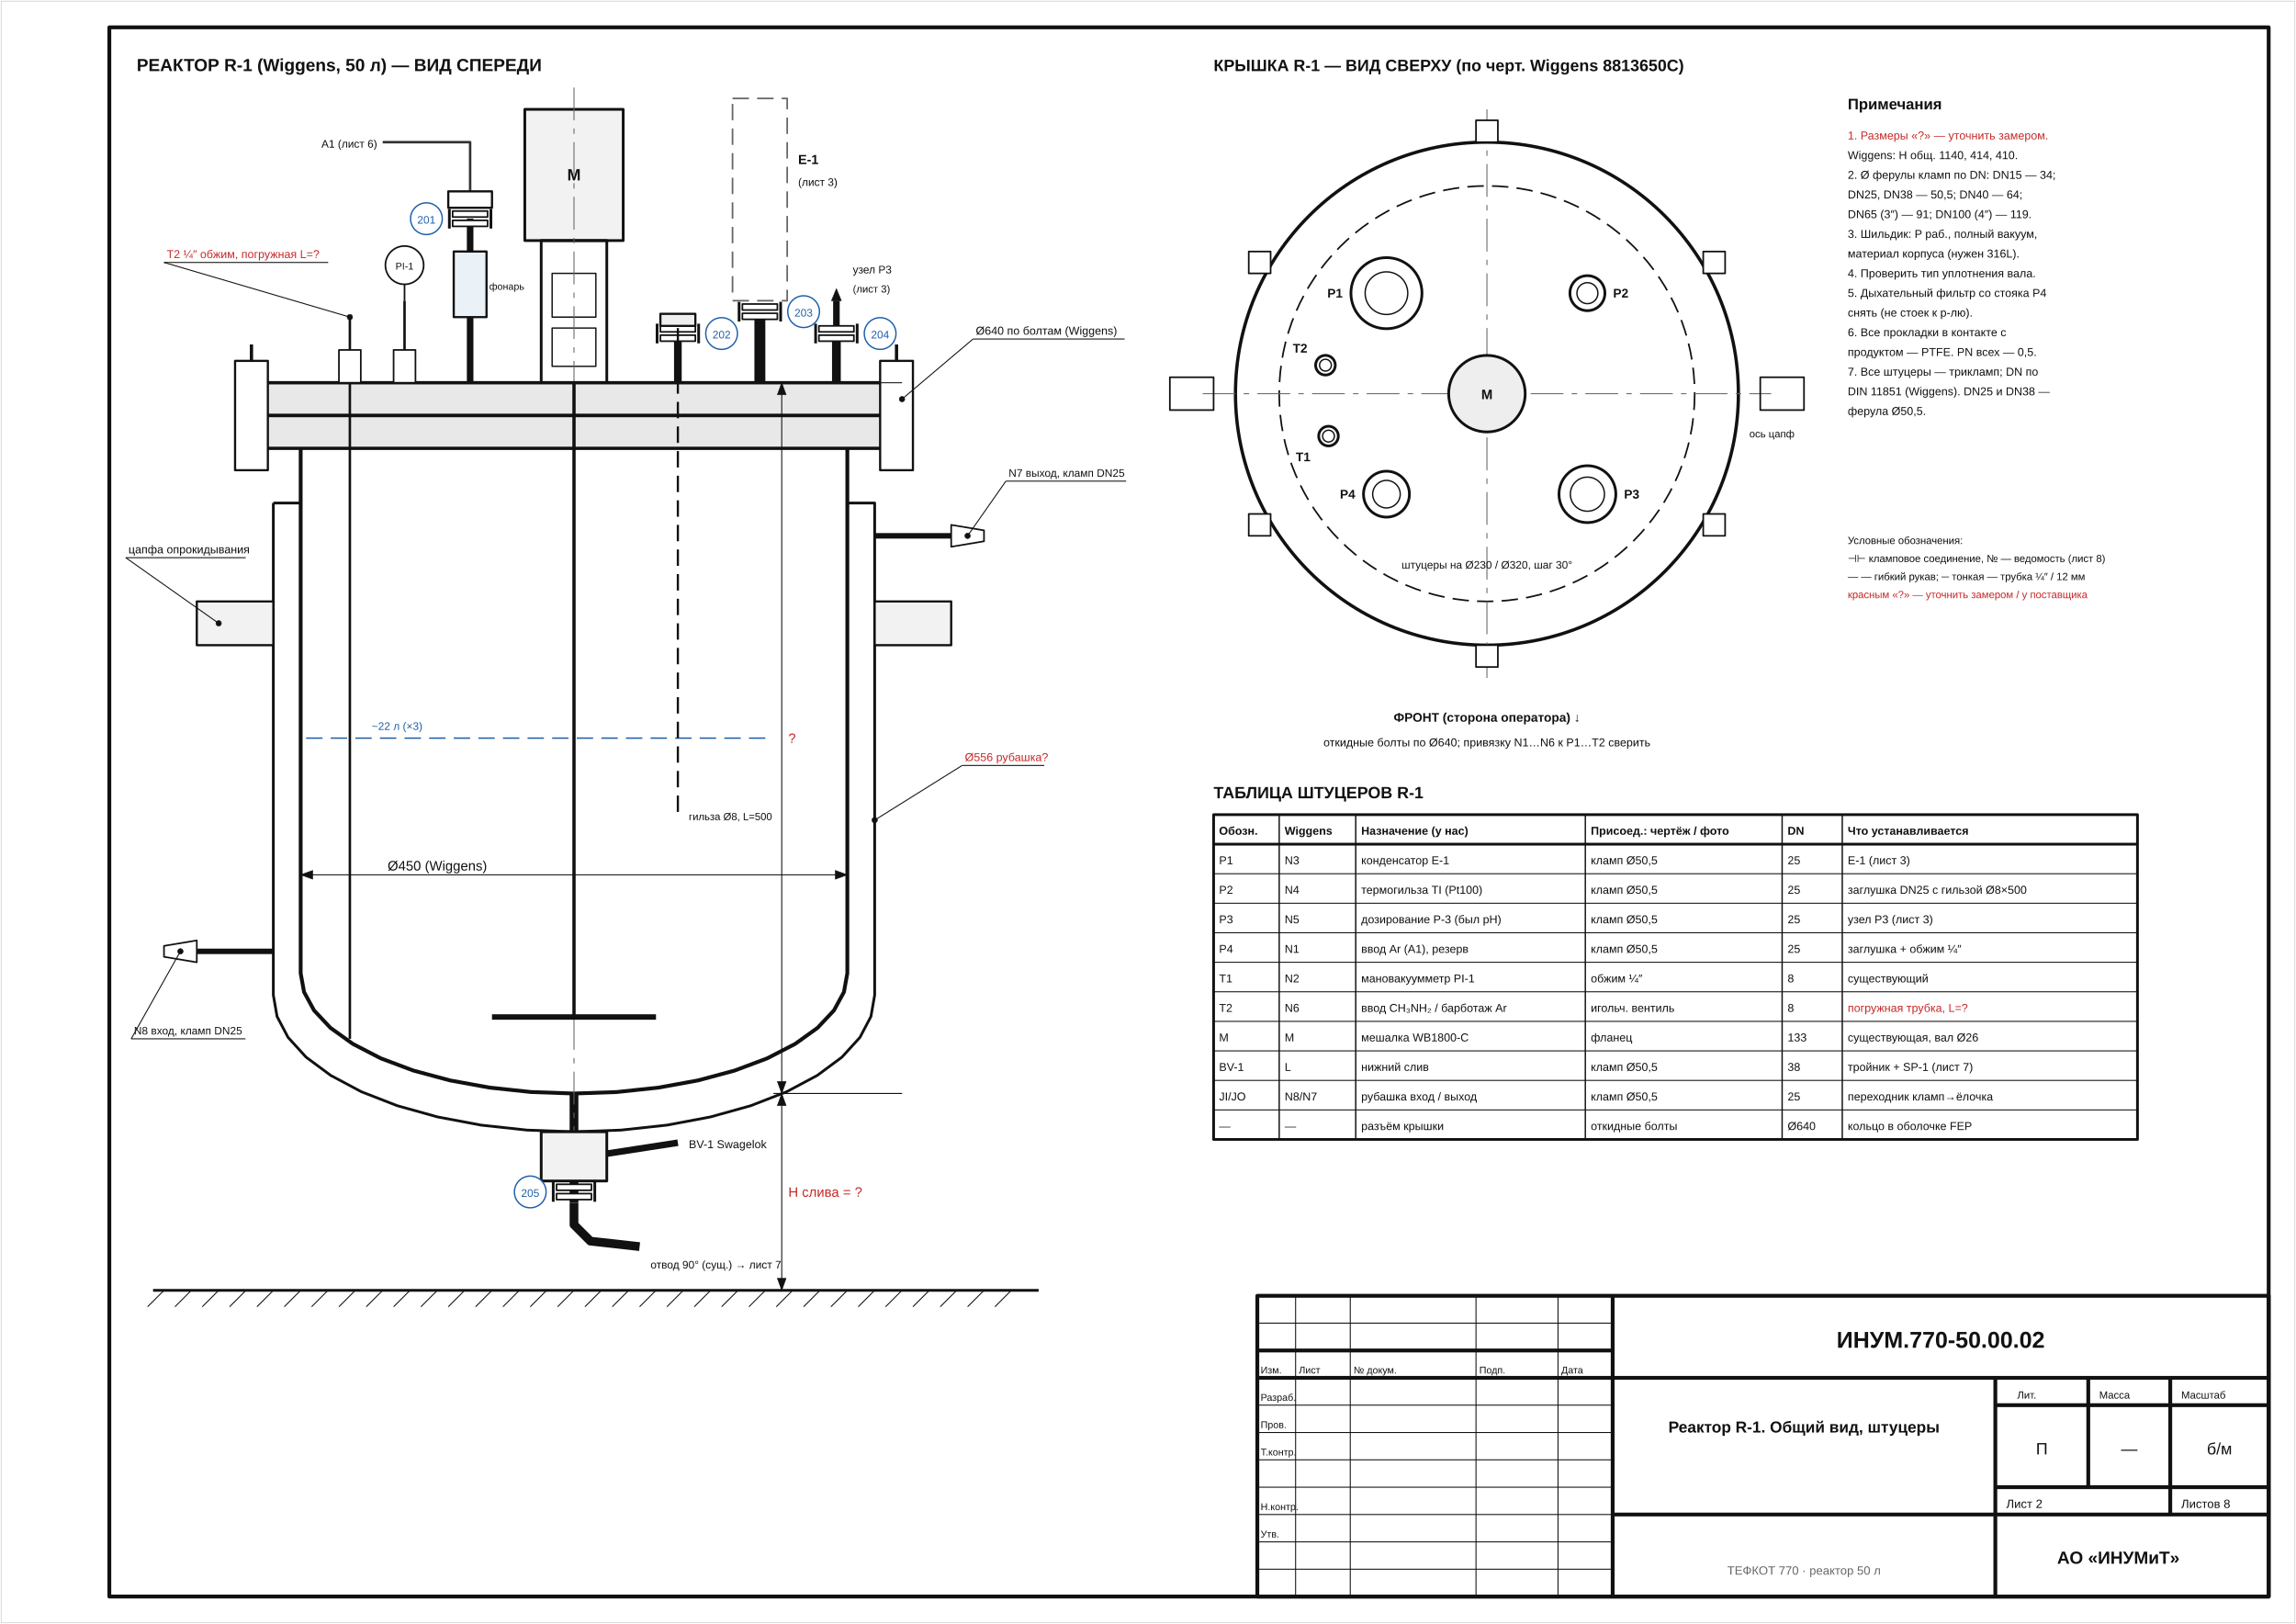
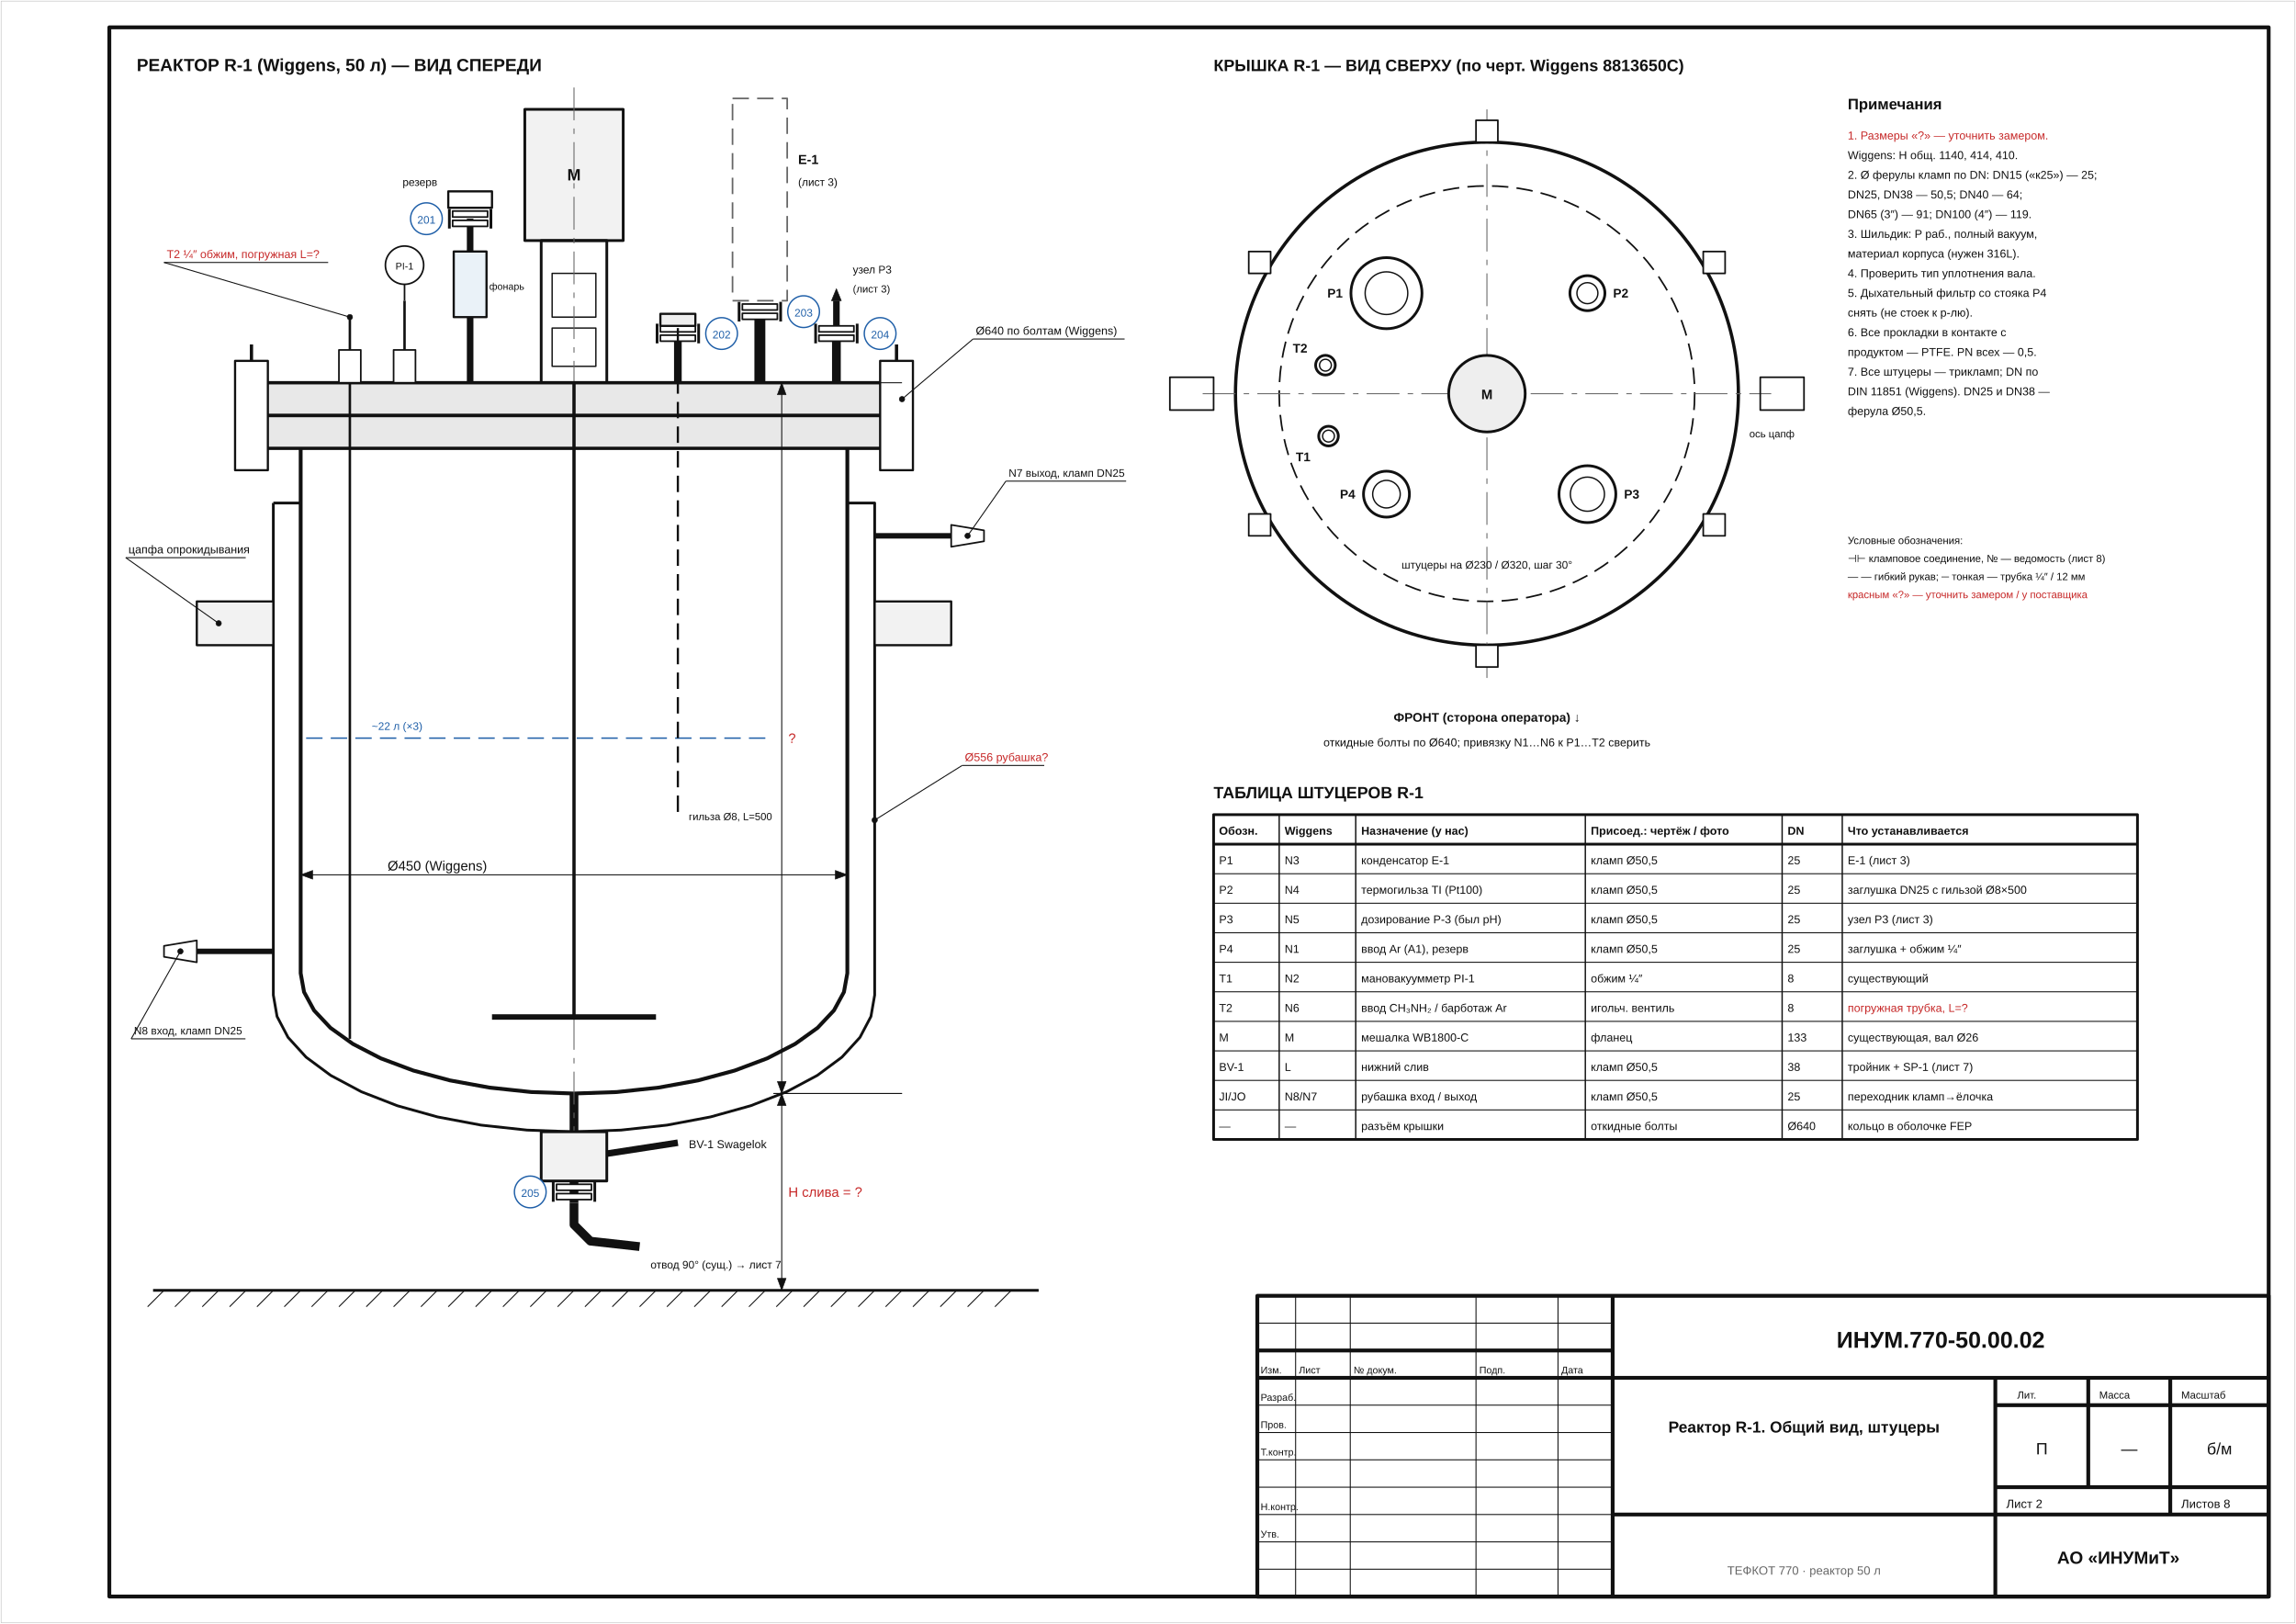
<svg xmlns="http://www.w3.org/2000/svg" viewBox="0 0 420.0 297.0" width="420.0mm" height="297.0mm" font-family="Arial, 'Liberation Sans', sans-serif">
  <rect width="100%" height="100%" fill="#fff" />
  <path d="M230.00,247.00 L295.00,247.00" fill="none" stroke="#111111" stroke-width="0.7" stroke-linejoin="round" />
  <path d="M230.00,252.00 L295.00,252.00" fill="none" stroke="#111111" stroke-width="0.7" stroke-linejoin="round" />
  <path d="M295.00,237.00 L295.00,292.00" fill="none" stroke="#111111" stroke-width="0.7" stroke-linejoin="round" />
  <path d="M295.00,252.00 L415.00,252.00" fill="none" stroke="#111111" stroke-width="0.7" stroke-linejoin="round" />
  <path d="M365.00,252.00 L365.00,292.00" fill="none" stroke="#111111" stroke-width="0.7" stroke-linejoin="round" />
  <path d="M295.00,277.00 L415.00,277.00" fill="none" stroke="#111111" stroke-width="0.7" stroke-linejoin="round" />
  <path d="M365.00,257.00 L415.00,257.00" fill="none" stroke="#111111" stroke-width="0.7" stroke-linejoin="round" />
  <path d="M365.00,272.00 L415.00,272.00" fill="none" stroke="#111111" stroke-width="0.7" stroke-linejoin="round" />
  <path d="M382.00,252.00 L382.00,272.00" fill="none" stroke="#111111" stroke-width="0.7" stroke-linejoin="round" />
  <path d="M397.00,252.00 L397.00,272.00" fill="none" stroke="#111111" stroke-width="0.7" stroke-linejoin="round" />
  <path d="M397.00,272.00 L397.00,277.00" fill="none" stroke="#111111" stroke-width="0.7" stroke-linejoin="round" />
  <path d="M55.00,82.00 L55.00,178.00 L55.00,178.00 L55.62,181.44 L57.45,184.80 L60.45,187.99 L64.55,190.93 L69.64,193.56 L75.61,195.80 L82.30,197.60 L89.55,198.92 L97.18,199.73 L105.00,200.00 L112.82,199.73 L120.45,198.92 L127.70,197.60 L134.39,195.80 L140.36,193.56 L145.45,190.93 L149.55,187.99 L152.55,184.80 L154.38,181.44 L155.00,178.00 L155.00,178.00 L155.00,82.00" fill="none" stroke="#111111" stroke-width="0.7" stroke-linejoin="round" />
  <path d="M50.00,92.00 L50.00,182.00 L50.00,182.00 L50.68,185.91 L52.69,189.73 L55.99,193.35 L60.50,196.69 L66.11,199.68 L72.67,202.23 L80.03,204.28 L88.00,205.78 L96.40,206.69 L105.00,207.00 L113.60,206.69 L122.00,205.78 L129.97,204.28 L137.33,202.23 L143.89,199.68 L149.50,196.69 L154.01,193.35 L157.31,189.73 L159.32,185.91 L160.00,182.00 L160.00,182.00 L160.00,92.00 L155.00,92.00" fill="none" stroke="#111111" stroke-width="0.5" stroke-linejoin="round" />
  <path d="M50.00,92.00 L55.00,92.00" fill="none" stroke="#111111" stroke-width="0.5" stroke-linejoin="round" />
  <path d="M74.00,70.00 L74.00,55.00" fill="none" stroke="#111111" stroke-width="0.45" stroke-linejoin="round" />
  <path d="M86.00,70.00 L86.00,40.00" fill="none" stroke="#111111" stroke-width="1.2" stroke-linejoin="round" />
-   <path d="M86.00,35.00 L86.00,26.00 L70.00,26.00" fill="none" stroke="#333333" stroke-width="0.45" stroke-linejoin="round" />
  <path d="M124.00,70.00 L124.00,62.00" fill="none" stroke="#111111" stroke-width="1.4" stroke-linejoin="round" />
  <path d="M139.00,70.00 L139.00,58.00" fill="none" stroke="#111111" stroke-width="2.0" stroke-linejoin="round" />
  <path d="M153.00,70.00 L153.00,62.00" fill="none" stroke="#111111" stroke-width="1.6" stroke-linejoin="round" />
  <path d="M153.00,60.00 L153.00,55.00" fill="none" stroke="#111111" stroke-width="1.2" stroke-linejoin="round" />
  <path d="M50.00,174.00 L36.00,174.00" fill="none" stroke="#111111" stroke-width="1.0" stroke-linejoin="round" />
  <path d="M160.00,98.00 L174.00,98.00" fill="none" stroke="#111111" stroke-width="1.0" stroke-linejoin="round" />
  <path d="M105.00,200.00 L105.00,220.00" fill="none" stroke="#111111" stroke-width="1.6" stroke-linejoin="round" />
  <path d="M105.00,220.00 L105.00,224.00 L108.00,227.00 L117.00,228.00" fill="none" stroke="#111111" stroke-width="1.6" stroke-linejoin="round" />
  <path d="M222.00,154.40 L391.00,154.40" fill="none" stroke="#111111" stroke-width="0.5" stroke-linejoin="round" />
  <path d="M0.20,0.20 L419.80,0.20 L419.80,296.80 L0.20,296.80 Z" fill="none" stroke="#bbbbbb" stroke-width="0.1" stroke-linejoin="round" />
  <path d="M20.00,5.00 L415.00,5.00 L415.00,292.00 L20.00,292.00 Z" fill="none" stroke="#111111" stroke-width="0.7" stroke-linejoin="round" />
  <path d="M230.00,237.00 L415.00,237.00 L415.00,292.00 L230.00,292.00 Z" fill="none" stroke="#111111" stroke-width="0.7" stroke-linejoin="round" />
  <path d="M230.00,242.00 L295.00,242.00" fill="none" stroke="#111111" stroke-width="0.18" stroke-linejoin="round" />
  <path d="M230.00,257.00 L295.00,257.00" fill="none" stroke="#111111" stroke-width="0.18" stroke-linejoin="round" />
  <path d="M230.00,262.00 L295.00,262.00" fill="none" stroke="#111111" stroke-width="0.18" stroke-linejoin="round" />
  <path d="M230.00,267.00 L295.00,267.00" fill="none" stroke="#111111" stroke-width="0.18" stroke-linejoin="round" />
  <path d="M230.00,272.00 L295.00,272.00" fill="none" stroke="#111111" stroke-width="0.18" stroke-linejoin="round" />
  <path d="M230.00,277.00 L295.00,277.00" fill="none" stroke="#111111" stroke-width="0.18" stroke-linejoin="round" />
  <path d="M230.00,282.00 L295.00,282.00" fill="none" stroke="#111111" stroke-width="0.18" stroke-linejoin="round" />
  <path d="M230.00,287.00 L295.00,287.00" fill="none" stroke="#111111" stroke-width="0.18" stroke-linejoin="round" />
  <path d="M237.00,237.00 L237.00,292.00" fill="none" stroke="#111111" stroke-width="0.18" stroke-linejoin="round" />
  <path d="M247.00,237.00 L247.00,292.00" fill="none" stroke="#111111" stroke-width="0.18" stroke-linejoin="round" />
  <path d="M270.00,237.00 L270.00,292.00" fill="none" stroke="#111111" stroke-width="0.18" stroke-linejoin="round" />
  <path d="M285.00,237.00 L285.00,292.00" fill="none" stroke="#111111" stroke-width="0.18" stroke-linejoin="round" />
  <text x="230.60" y="251.20" font-size="1.8" text-anchor="start" fill="#111111">Изм.</text>
  <text x="237.60" y="251.20" font-size="1.8" text-anchor="start" fill="#111111">Лист</text>
  <text x="247.60" y="251.20" font-size="1.8" text-anchor="start" fill="#111111">№ докум.</text>
  <text x="270.60" y="251.20" font-size="1.8" text-anchor="start" fill="#111111">Подп.</text>
  <text x="285.60" y="251.20" font-size="1.8" text-anchor="start" fill="#111111">Дата</text>
  <text x="230.60" y="256.20" font-size="1.8" text-anchor="start" fill="#111111">Разраб.</text>
  <text x="230.60" y="261.20" font-size="1.8" text-anchor="start" fill="#111111">Пров.</text>
  <text x="230.60" y="266.20" font-size="1.8" text-anchor="start" fill="#111111">Т.контр.</text>
  <text x="230.60" y="276.20" font-size="1.8" text-anchor="start" fill="#111111">Н.контр.</text>
  <text x="230.60" y="281.20" font-size="1.8" text-anchor="start" fill="#111111">Утв.</text>
  <text x="248.60" y="256.20" font-size="1.8" text-anchor="start" fill="#111111" />
  <text x="355.00" y="246.50" font-size="4.2" text-anchor="middle" fill="#111111" font-weight="bold">ИНУМ.770-50.00.02</text>
  <text x="330.00" y="262.00" font-size="2.9" text-anchor="middle" fill="#111111" font-weight="bold">Реактор R-1. Общий вид, штуцеры</text>
  <text x="369.00" y="255.80" font-size="1.9" text-anchor="start" fill="#111111">Лит.</text>
  <text x="384.00" y="255.80" font-size="1.9" text-anchor="start" fill="#111111">Масса</text>
  <text x="399.00" y="255.80" font-size="1.9" text-anchor="start" fill="#111111">Масштаб</text>
  <text x="373.50" y="266.00" font-size="3" text-anchor="middle" fill="#111111">П</text>
  <text x="389.50" y="266.00" font-size="3" text-anchor="middle" fill="#111111">—</text>
  <text x="406.00" y="266.00" font-size="3" text-anchor="middle" fill="#111111">б/м</text>
  <text x="367.00" y="275.80" font-size="2.2" text-anchor="start" fill="#111111">Лист 2</text>
  <text x="399.00" y="275.80" font-size="2.2" text-anchor="start" fill="#111111">Листов 8</text>
  <text x="387.50" y="286.00" font-size="3.2" text-anchor="middle" fill="#111111" font-weight="bold">АО «ИНУМиТ»</text>
  <text x="330.00" y="288.00" font-size="2.2" text-anchor="middle" fill="#666666">ТЕФКОТ 770 · реактор 50 л</text>
  <text x="25.00" y="13.00" font-size="3.2" text-anchor="start" fill="#111111" font-weight="bold">РЕАКТОР R-1 (Wiggens, 50 л) — ВИД СПЕРЕДИ</text>
  <path d="M96.00,20.00 L114.00,20.00 L114.00,44.00 L96.00,44.00 Z" fill="#f2f2f2" stroke="#111111" stroke-width="0.5" stroke-linejoin="round" />
  <text x="105.00" y="33.00" font-size="3" text-anchor="middle" fill="#111111" font-weight="bold">M</text>
  <path d="M99.00,44.00 L111.00,44.00 L111.00,70.00 L99.00,70.00 Z" fill="none" stroke="#111111" stroke-width="0.5" stroke-linejoin="round" />
  <path d="M101.00,50.00 L109.00,50.00 L109.00,58.00 L101.00,58.00 Z" fill="none" stroke="#111111" stroke-width="0.25" stroke-linejoin="round" />
  <path d="M101.00,60.00 L109.00,60.00 L109.00,67.00 L101.00,67.00 Z" fill="none" stroke="#111111" stroke-width="0.25" stroke-linejoin="round" />
  <path d="M105.00,16.00 L105.00,212.00" fill="none" stroke="#666666" stroke-width="0.18" stroke-dasharray="6 1.5 1 1.5" stroke-linejoin="round" />
  <path d="M45.00,70.00 L165.00,70.00 L165.00,76.00 L45.00,76.00 Z" fill="#e8e8e8" stroke="#111111" stroke-width="0.6" stroke-linejoin="round" />
  <path d="M45.00,76.00 L165.00,76.00 L165.00,82.00 L45.00,82.00 Z" fill="#e8e8e8" stroke="#111111" stroke-width="0.6" stroke-linejoin="round" />
  <path d="M43.00,66.00 L49.00,66.00 L49.00,86.00 L43.00,86.00 Z" fill="#ffffff" stroke="#111111" stroke-width="0.4" stroke-linejoin="round" />
  <path d="M46.00,63.00 L46.00,66.00" fill="none" stroke="#111111" stroke-width="0.6" stroke-linejoin="round" />
  <path d="M161.00,66.00 L167.00,66.00 L167.00,86.00 L161.00,86.00 Z" fill="#ffffff" stroke="#111111" stroke-width="0.4" stroke-linejoin="round" />
  <path d="M164.00,63.00 L164.00,66.00" fill="none" stroke="#111111" stroke-width="0.6" stroke-linejoin="round" />
  <path d="M36.00,110.00 L50.00,110.00 L50.00,118.00 L36.00,118.00 Z" fill="#f2f2f2" stroke="#111111" stroke-width="0.4" stroke-linejoin="round" />
  <path d="M160.00,110.00 L174.00,110.00 L174.00,118.00 L160.00,118.00 Z" fill="#f2f2f2" stroke="#111111" stroke-width="0.4" stroke-linejoin="round" />
  <path d="M40.00,114.00 L23.00,102.00" fill="none" stroke="#111111" stroke-width="0.18" stroke-linejoin="round" />
  <path d="M23.00,102.00 L44.95,102.00" fill="none" stroke="#111111" stroke-width="0.18" stroke-linejoin="round" />
  <text x="23.50" y="101.20" font-size="2.1" text-anchor="start" fill="#111111">цапфа опрокидывания</text>
  <circle cx="40.00" cy="114.00" r="0.50" fill="#111111" stroke="#111111" stroke-width="0.1" />
  <path d="M105.00,70.00 L105.00,186.00" fill="none" stroke="#111111" stroke-width="0.6" stroke-linejoin="round" />
  <path d="M90.00,186.00 L120.00,186.00" fill="none" stroke="#111111" stroke-width="1.0" stroke-linejoin="round" />
  <path d="M56.00,135.00 L140.00,135.00" fill="none" stroke="#1f5fa8" stroke-width="0.25" stroke-dasharray="3 1.5" stroke-linejoin="round" />
  <text x="68.00" y="133.50" font-size="2.0" text-anchor="start" fill="#1f5fa8">~22 л (×3)</text>
  <path d="M64.00,58.00 L64.00,190.00" fill="none" stroke="#111111" stroke-width="0.45" stroke-linejoin="round" />
  <path d="M62.00,64.00 L66.00,64.00 L66.00,70.00 L62.00,70.00 Z" fill="#ffffff" stroke="#111111" stroke-width="0.3" stroke-linejoin="round" />
  <path d="M64.00,58.00 L30.00,48.00" fill="none" stroke="#111111" stroke-width="0.18" stroke-linejoin="round" />
  <path d="M30.00,48.00 L60.03,48.00" fill="none" stroke="#111111" stroke-width="0.18" stroke-linejoin="round" />
  <text x="30.50" y="47.20" font-size="2.1" text-anchor="start" fill="#c62828">T2 ¼″ обжим, погружная L=?</text>
  <circle cx="64.00" cy="58.00" r="0.50" fill="#111111" stroke="#111111" stroke-width="0.1" />
  <path d="M72.00,64.00 L76.00,64.00 L76.00,70.00 L72.00,70.00 Z" fill="#ffffff" stroke="#111111" stroke-width="0.3" stroke-linejoin="round" />
  <path d="M74.00,55.00 L74.00,52.00" fill="none" stroke="#111111" stroke-width="0.3" stroke-linejoin="round" />
  <circle cx="74.00" cy="48.50" r="3.50" fill="#ffffff" stroke="#111111" stroke-width="0.3" />
  <text x="74.00" y="49.30" font-size="1.8" text-anchor="middle" fill="#111111">PI-1</text>
  <path d="M83.00,46.00 L89.00,46.00 L89.00,58.00 L83.00,58.00 Z" fill="#eaf2f8" stroke="#111111" stroke-width="0.4" stroke-linejoin="round" />
  <text x="89.50" y="53.00" font-size="1.8" text-anchor="start" fill="#111111">фонарь</text>
  <path d="M82.80,38.60 L89.20,38.60 L89.20,39.70 L82.80,39.70 Z" fill="#ffffff" stroke="#111111" stroke-width="0.3" stroke-linejoin="round" />
  <path d="M82.80,40.30 L89.20,40.30 L89.20,41.40 L82.80,41.40 Z" fill="#ffffff" stroke="#111111" stroke-width="0.3" stroke-linejoin="round" />
  <path d="M82.20,38.20 L82.20,41.80" fill="none" stroke="#111111" stroke-width="0.5" stroke-linejoin="round" />
  <path d="M89.80,38.20 L89.80,41.80" fill="none" stroke="#111111" stroke-width="0.5" stroke-linejoin="round" />
  <circle cx="78.00" cy="40.00" r="2.90" fill="#ffffff" stroke="#1f5fa8" stroke-width="0.25" />
  <text x="78.00" y="40.90" font-size="2.0" text-anchor="middle" fill="#1f5fa8">201</text>
  <path d="M82.00,35.00 L90.00,35.00 L90.00,38.00 L82.00,38.00 Z" fill="#ffffff" stroke="#111111" stroke-width="0.4" stroke-linejoin="round" />
-   <text x="69.00" y="27.00" font-size="2.0" text-anchor="end" fill="#111111">A1 (лист 6)</text>
+   <text x="80.00" y="34.00" font-size="2.0" text-anchor="end" fill="#111111">резерв</text>
  <path d="M120.80,59.60 L127.20,59.60 L127.20,60.70 L120.80,60.70 Z" fill="#ffffff" stroke="#111111" stroke-width="0.3" stroke-linejoin="round" />
  <path d="M120.80,61.30 L127.20,61.30 L127.20,62.40 L120.80,62.40 Z" fill="#ffffff" stroke="#111111" stroke-width="0.3" stroke-linejoin="round" />
  <path d="M120.20,59.20 L120.20,62.80" fill="none" stroke="#111111" stroke-width="0.5" stroke-linejoin="round" />
  <path d="M127.80,59.20 L127.80,62.80" fill="none" stroke="#111111" stroke-width="0.5" stroke-linejoin="round" />
  <circle cx="132.00" cy="61.00" r="2.90" fill="#ffffff" stroke="#1f5fa8" stroke-width="0.25" />
  <text x="132.00" y="61.90" font-size="2.0" text-anchor="middle" fill="#1f5fa8">202</text>
  <path d="M120.80,57.40 L127.20,57.40 L127.20,59.60 L120.80,59.60 Z" fill="#eeeeee" stroke="#111111" stroke-width="0.4" stroke-linejoin="round" />
  <path d="M124.00,60.00 L124.00,150.00" fill="none" stroke="#111111" stroke-width="0.4" stroke-dasharray="3 1.5" stroke-linejoin="round" />
  <text x="126.00" y="150.00" font-size="1.9" text-anchor="start" fill="#111111">гильза Ø8, L=500</text>
  <path d="M135.80,55.60 L142.20,55.60 L142.20,56.70 L135.80,56.70 Z" fill="#ffffff" stroke="#111111" stroke-width="0.3" stroke-linejoin="round" />
  <path d="M135.80,57.30 L142.20,57.30 L142.20,58.40 L135.80,58.40 Z" fill="#ffffff" stroke="#111111" stroke-width="0.3" stroke-linejoin="round" />
  <path d="M135.20,55.20 L135.20,58.80" fill="none" stroke="#111111" stroke-width="0.5" stroke-linejoin="round" />
  <path d="M142.80,55.20 L142.80,58.80" fill="none" stroke="#111111" stroke-width="0.5" stroke-linejoin="round" />
  <circle cx="147.00" cy="57.00" r="2.90" fill="#ffffff" stroke="#1f5fa8" stroke-width="0.25" />
  <text x="147.00" y="57.90" font-size="2.0" text-anchor="middle" fill="#1f5fa8">203</text>
  <path d="M134.00,18.00 L144.00,18.00 L144.00,55.00 L134.00,55.00 Z" fill="none" stroke="#666666" stroke-width="0.3" stroke-dasharray="3 1.5" stroke-linejoin="round" />
  <text x="146.00" y="30.00" font-size="2.4" text-anchor="start" fill="#111111" font-weight="bold">E-1</text>
  <text x="146.00" y="34.00" font-size="2.0" text-anchor="start" fill="#111111">(лист 3)</text>
  <path d="M149.80,59.60 L156.20,59.60 L156.20,60.70 L149.80,60.70 Z" fill="#ffffff" stroke="#111111" stroke-width="0.3" stroke-linejoin="round" />
  <path d="M149.80,61.30 L156.20,61.30 L156.20,62.40 L149.80,62.40 Z" fill="#ffffff" stroke="#111111" stroke-width="0.3" stroke-linejoin="round" />
  <path d="M149.20,59.20 L149.20,62.80" fill="none" stroke="#111111" stroke-width="0.5" stroke-linejoin="round" />
  <path d="M156.80,59.20 L156.80,62.80" fill="none" stroke="#111111" stroke-width="0.5" stroke-linejoin="round" />
  <circle cx="161.00" cy="61.00" r="2.90" fill="#ffffff" stroke="#1f5fa8" stroke-width="0.25" />
  <text x="161.00" y="61.90" font-size="2.0" text-anchor="middle" fill="#1f5fa8">204</text>
  <path d="M153.00,52.80 L153.90,55.00 L152.10,55.00 Z" fill="#111111" stroke="#111111" stroke-width="0.1" stroke-linejoin="round" />
  <text x="156.00" y="50.00" font-size="2.0" text-anchor="start" fill="#111111">узел P3</text>
  <text x="156.00" y="53.50" font-size="1.9" text-anchor="start" fill="#111111">(лист 3)</text>
  <path d="M36.00,172.00 L30.00,173.00 L30.00,175.00 L36.00,176.00 Z" fill="none" stroke="#111111" stroke-width="0.3" stroke-linejoin="round" />
  <path d="M33.00,174.00 L24.00,190.00" fill="none" stroke="#111111" stroke-width="0.18" stroke-linejoin="round" />
  <path d="M24.00,190.00 L44.90,190.00" fill="none" stroke="#111111" stroke-width="0.18" stroke-linejoin="round" />
  <text x="24.50" y="189.20" font-size="2.0" text-anchor="start" fill="#111111">N8 вход, кламп DN25</text>
  <circle cx="33.00" cy="174.00" r="0.50" fill="#111111" stroke="#111111" stroke-width="0.1" />
  <path d="M174.00,96.00 L180.00,97.00 L180.00,99.00 L174.00,100.00 Z" fill="none" stroke="#111111" stroke-width="0.3" stroke-linejoin="round" />
  <path d="M177.00,98.00 L184.00,88.00" fill="none" stroke="#111111" stroke-width="0.18" stroke-linejoin="round" />
  <path d="M184.00,88.00 L206.00,88.00" fill="none" stroke="#111111" stroke-width="0.18" stroke-linejoin="round" />
  <text x="184.50" y="87.20" font-size="2.0" text-anchor="start" fill="#111111">N7 выход, кламп DN25</text>
  <circle cx="177.00" cy="98.00" r="0.50" fill="#111111" stroke="#111111" stroke-width="0.1" />
  <path d="M99.00,207.00 L111.00,207.00 L111.00,216.00 L99.00,216.00 Z" fill="#f2f2f2" stroke="#111111" stroke-width="0.5" stroke-linejoin="round" />
  <path d="M111.00,211.00 L124.00,209.00" fill="none" stroke="#111111" stroke-width="1.2" stroke-linejoin="round" />
  <text x="126.00" y="210.00" font-size="2.1" text-anchor="start" fill="#111111">BV-1 Swagelok</text>
  <path d="M101.80,216.60 L108.20,216.60 L108.20,217.70 L101.80,217.70 Z" fill="#ffffff" stroke="#111111" stroke-width="0.3" stroke-linejoin="round" />
  <path d="M101.80,218.30 L108.20,218.30 L108.20,219.40 L101.80,219.40 Z" fill="#ffffff" stroke="#111111" stroke-width="0.3" stroke-linejoin="round" />
  <path d="M101.20,216.20 L101.20,219.80" fill="none" stroke="#111111" stroke-width="0.5" stroke-linejoin="round" />
  <path d="M108.80,216.20 L108.80,219.80" fill="none" stroke="#111111" stroke-width="0.5" stroke-linejoin="round" />
  <circle cx="97.00" cy="218.00" r="2.90" fill="#ffffff" stroke="#1f5fa8" stroke-width="0.25" />
  <text x="97.00" y="218.90" font-size="2.0" text-anchor="middle" fill="#1f5fa8">205</text>
  <text x="119.00" y="232.00" font-size="2.0" text-anchor="start" fill="#111111">отвод 90° (сущ.) → лист 7</text>
  <path d="M28.00,236.00 L190.00,236.00" fill="none" stroke="#111111" stroke-width="0.5" stroke-linejoin="round" />
  <path d="M30.00,236.00 L27.00,239.00" fill="none" stroke="#111111" stroke-width="0.18" stroke-linejoin="round" />
  <path d="M35.00,236.00 L32.00,239.00" fill="none" stroke="#111111" stroke-width="0.18" stroke-linejoin="round" />
  <path d="M40.00,236.00 L37.00,239.00" fill="none" stroke="#111111" stroke-width="0.18" stroke-linejoin="round" />
  <path d="M45.00,236.00 L42.00,239.00" fill="none" stroke="#111111" stroke-width="0.18" stroke-linejoin="round" />
  <path d="M50.00,236.00 L47.00,239.00" fill="none" stroke="#111111" stroke-width="0.18" stroke-linejoin="round" />
  <path d="M55.00,236.00 L52.00,239.00" fill="none" stroke="#111111" stroke-width="0.18" stroke-linejoin="round" />
  <path d="M60.00,236.00 L57.00,239.00" fill="none" stroke="#111111" stroke-width="0.18" stroke-linejoin="round" />
  <path d="M65.00,236.00 L62.00,239.00" fill="none" stroke="#111111" stroke-width="0.18" stroke-linejoin="round" />
  <path d="M70.00,236.00 L67.00,239.00" fill="none" stroke="#111111" stroke-width="0.18" stroke-linejoin="round" />
  <path d="M75.00,236.00 L72.00,239.00" fill="none" stroke="#111111" stroke-width="0.18" stroke-linejoin="round" />
  <path d="M80.00,236.00 L77.00,239.00" fill="none" stroke="#111111" stroke-width="0.18" stroke-linejoin="round" />
  <path d="M85.00,236.00 L82.00,239.00" fill="none" stroke="#111111" stroke-width="0.18" stroke-linejoin="round" />
  <path d="M90.00,236.00 L87.00,239.00" fill="none" stroke="#111111" stroke-width="0.18" stroke-linejoin="round" />
  <path d="M95.00,236.00 L92.00,239.00" fill="none" stroke="#111111" stroke-width="0.18" stroke-linejoin="round" />
  <path d="M100.00,236.00 L97.00,239.00" fill="none" stroke="#111111" stroke-width="0.18" stroke-linejoin="round" />
  <path d="M105.00,236.00 L102.00,239.00" fill="none" stroke="#111111" stroke-width="0.18" stroke-linejoin="round" />
  <path d="M110.00,236.00 L107.00,239.00" fill="none" stroke="#111111" stroke-width="0.18" stroke-linejoin="round" />
  <path d="M115.00,236.00 L112.00,239.00" fill="none" stroke="#111111" stroke-width="0.18" stroke-linejoin="round" />
  <path d="M120.00,236.00 L117.00,239.00" fill="none" stroke="#111111" stroke-width="0.18" stroke-linejoin="round" />
  <path d="M125.00,236.00 L122.00,239.00" fill="none" stroke="#111111" stroke-width="0.18" stroke-linejoin="round" />
  <path d="M130.00,236.00 L127.00,239.00" fill="none" stroke="#111111" stroke-width="0.18" stroke-linejoin="round" />
  <path d="M135.00,236.00 L132.00,239.00" fill="none" stroke="#111111" stroke-width="0.18" stroke-linejoin="round" />
  <path d="M140.00,236.00 L137.00,239.00" fill="none" stroke="#111111" stroke-width="0.18" stroke-linejoin="round" />
  <path d="M145.00,236.00 L142.00,239.00" fill="none" stroke="#111111" stroke-width="0.18" stroke-linejoin="round" />
  <path d="M150.00,236.00 L147.00,239.00" fill="none" stroke="#111111" stroke-width="0.18" stroke-linejoin="round" />
  <path d="M155.00,236.00 L152.00,239.00" fill="none" stroke="#111111" stroke-width="0.18" stroke-linejoin="round" />
  <path d="M160.00,236.00 L157.00,239.00" fill="none" stroke="#111111" stroke-width="0.18" stroke-linejoin="round" />
  <path d="M165.00,236.00 L162.00,239.00" fill="none" stroke="#111111" stroke-width="0.18" stroke-linejoin="round" />
  <path d="M170.00,236.00 L167.00,239.00" fill="none" stroke="#111111" stroke-width="0.18" stroke-linejoin="round" />
  <path d="M175.00,236.00 L172.00,239.00" fill="none" stroke="#111111" stroke-width="0.18" stroke-linejoin="round" />
  <path d="M180.00,236.00 L177.00,239.00" fill="none" stroke="#111111" stroke-width="0.18" stroke-linejoin="round" />
  <path d="M185.00,236.00 L182.00,239.00" fill="none" stroke="#111111" stroke-width="0.18" stroke-linejoin="round" />
  <path d="M55.00,160.00 L55.00,161.50" fill="none" stroke="#111111" stroke-width="0.18" stroke-linejoin="round" />
  <path d="M155.00,160.00 L155.00,161.50" fill="none" stroke="#111111" stroke-width="0.18" stroke-linejoin="round" />
  <path d="M55.00,160.00 L155.00,160.00" fill="none" stroke="#111111" stroke-width="0.18" stroke-linejoin="round" />
  <path d="M55.00,160.00 L57.20,159.20 L57.20,160.80 Z" fill="#111111" stroke="#111111" stroke-width="0.1" stroke-linejoin="round" />
  <path d="M155.00,160.00 L152.80,160.80 L152.80,159.20 Z" fill="#111111" stroke="#111111" stroke-width="0.1" stroke-linejoin="round" />
  <text x="105.00" y="159.20" font-size="2.5" text-anchor="middle" fill="#111111" />
  <text x="80.00" y="159.20" font-size="2.5" text-anchor="middle" fill="#111111">Ø450 (Wiggens)</text>
  <path d="M160.00,150.00 L176.00,140.00" fill="none" stroke="#111111" stroke-width="0.18" stroke-linejoin="round" />
  <path d="M176.00,140.00 L191.02,140.00" fill="none" stroke="#111111" stroke-width="0.18" stroke-linejoin="round" />
  <text x="176.50" y="139.20" font-size="2.1" text-anchor="start" fill="#c62828">Ø556 рубашка?</text>
  <circle cx="160.00" cy="150.00" r="0.50" fill="#111111" stroke="#111111" stroke-width="0.1" />
  <path d="M165.00,70.00 L141.50,70.00" fill="none" stroke="#111111" stroke-width="0.18" stroke-linejoin="round" />
  <path d="M165.00,200.00 L141.50,200.00" fill="none" stroke="#111111" stroke-width="0.18" stroke-linejoin="round" />
  <path d="M143.00,70.00 L143.00,200.00" fill="none" stroke="#111111" stroke-width="0.18" stroke-linejoin="round" />
  <path d="M143.00,70.00 L143.80,72.20 L142.20,72.20 Z" fill="#111111" stroke="#111111" stroke-width="0.1" stroke-linejoin="round" />
  <path d="M143.00,200.00 L142.20,197.80 L143.80,197.80 Z" fill="#111111" stroke="#111111" stroke-width="0.1" stroke-linejoin="round" />
  <text x="144.20" y="135.88" font-size="2.5" text-anchor="start" fill="#c62828">?</text>
  <path d="M165.00,200.00 L141.50,200.00" fill="none" stroke="#111111" stroke-width="0.18" stroke-linejoin="round" />
  <path d="M165.00,236.00 L141.50,236.00" fill="none" stroke="#111111" stroke-width="0.18" stroke-linejoin="round" />
  <path d="M143.00,200.00 L143.00,236.00" fill="none" stroke="#111111" stroke-width="0.18" stroke-linejoin="round" />
  <path d="M143.00,200.00 L143.80,202.20 L142.20,202.20 Z" fill="#111111" stroke="#111111" stroke-width="0.1" stroke-linejoin="round" />
  <path d="M143.00,236.00 L142.20,233.80 L143.80,233.80 Z" fill="#111111" stroke="#111111" stroke-width="0.1" stroke-linejoin="round" />
  <text x="144.20" y="218.88" font-size="2.5" text-anchor="start" fill="#c62828">H слива = ?</text>
  <path d="M165.00,73.00 L178.00,62.00" fill="none" stroke="#111111" stroke-width="0.18" stroke-linejoin="round" />
  <path d="M178.00,62.00 L205.72,62.00" fill="none" stroke="#111111" stroke-width="0.18" stroke-linejoin="round" />
  <text x="178.50" y="61.20" font-size="2.1" text-anchor="start" fill="#111111">Ø640 по болтам (Wiggens)</text>
  <circle cx="165.00" cy="73.00" r="0.50" fill="#111111" stroke="#111111" stroke-width="0.1" />
  <text x="222.00" y="13.00" font-size="3.0" text-anchor="start" fill="#111111" font-weight="bold">КРЫШКА R-1 — ВИД СВЕРХУ (по черт. Wiggens 8813650C)</text>
  <circle cx="272.00" cy="72.00" r="46.00" fill="none" stroke="#111111" stroke-width="0.6" />
  <circle cx="272.00" cy="72.00" r="38.00" fill="none" stroke="#111111" stroke-width="0.3" stroke-dasharray="3 1.5" />
  <path d="M220.00,72.00 L324.00,72.00" fill="none" stroke="#666666" stroke-width="0.18" stroke-dasharray="6 1.5 1 1.5" stroke-linejoin="round" />
  <path d="M272.00,20.00 L272.00,124.00" fill="none" stroke="#666666" stroke-width="0.18" stroke-dasharray="6 1.5 1 1.5" stroke-linejoin="round" />
  <path d="M311.57,94.00 L315.57,94.00 L315.57,98.00 L311.57,98.00 Z" fill="#ffffff" stroke="#111111" stroke-width="0.3" stroke-linejoin="round" />
  <path d="M270.00,118.00 L274.00,118.00 L274.00,122.00 L270.00,122.00 Z" fill="#ffffff" stroke="#111111" stroke-width="0.3" stroke-linejoin="round" />
  <path d="M228.43,94.00 L232.43,94.00 L232.43,98.00 L228.43,98.00 Z" fill="#ffffff" stroke="#111111" stroke-width="0.3" stroke-linejoin="round" />
  <path d="M228.43,46.00 L232.43,46.00 L232.43,50.00 L228.43,50.00 Z" fill="#ffffff" stroke="#111111" stroke-width="0.3" stroke-linejoin="round" />
  <path d="M270.00,22.00 L274.00,22.00 L274.00,26.00 L270.00,26.00 Z" fill="#ffffff" stroke="#111111" stroke-width="0.3" stroke-linejoin="round" />
  <path d="M311.57,46.00 L315.57,46.00 L315.57,50.00 L311.57,50.00 Z" fill="#ffffff" stroke="#111111" stroke-width="0.3" stroke-linejoin="round" />
  <circle cx="272.00" cy="72.00" r="7.00" fill="#eeeeee" stroke="#111111" stroke-width="0.5" />
  <text x="272.00" y="73.00" font-size="2.5" text-anchor="middle" fill="#111111" font-weight="bold">M</text>
  <path d="M214.00,69.00 L222.00,69.00 L222.00,75.00 L214.00,75.00 Z" fill="none" stroke="#111111" stroke-width="0.3" stroke-linejoin="round" />
  <path d="M322.00,69.00 L330.00,69.00 L330.00,75.00 L322.00,75.00 Z" fill="none" stroke="#111111" stroke-width="0.3" stroke-linejoin="round" />
  <text x="320.00" y="80.00" font-size="1.9" text-anchor="start" fill="#111111">ось цапф</text>
  <circle cx="253.62" cy="53.62" r="6.50" fill="#ffffff" stroke="#111111" stroke-width="0.5" />
  <circle cx="253.62" cy="53.62" r="3.90" fill="none" stroke="#111111" stroke-width="0.25" />
  <text x="245.62" y="54.42" font-size="2.3" text-anchor="end" fill="#111111" font-weight="bold">P1</text>
  <circle cx="290.38" cy="53.62" r="3.20" fill="#ffffff" stroke="#111111" stroke-width="0.5" />
  <circle cx="290.38" cy="53.62" r="1.92" fill="none" stroke="#111111" stroke-width="0.25" />
  <text x="295.08" y="54.42" font-size="2.3" text-anchor="start" fill="#111111" font-weight="bold">P2</text>
  <circle cx="290.38" cy="90.38" r="5.20" fill="#ffffff" stroke="#111111" stroke-width="0.5" />
  <circle cx="290.38" cy="90.38" r="3.12" fill="none" stroke="#111111" stroke-width="0.25" />
  <text x="297.08" y="91.18" font-size="2.3" text-anchor="start" fill="#111111" font-weight="bold">P3</text>
  <circle cx="253.62" cy="90.38" r="4.20" fill="#ffffff" stroke="#111111" stroke-width="0.5" />
  <circle cx="253.62" cy="90.38" r="2.52" fill="none" stroke="#111111" stroke-width="0.25" />
  <text x="247.92" y="91.18" font-size="2.3" text-anchor="end" fill="#111111" font-weight="bold">P4</text>
  <circle cx="243.02" cy="79.76" r="1.80" fill="#ffffff" stroke="#111111" stroke-width="0.5" />
  <circle cx="243.02" cy="79.76" r="1.08" fill="none" stroke="#111111" stroke-width="0.25" />
  <text x="239.72" y="84.36" font-size="2.3" text-anchor="end" fill="#111111" font-weight="bold">T1</text>
  <circle cx="242.46" cy="66.79" r="1.80" fill="#ffffff" stroke="#111111" stroke-width="0.5" />
  <circle cx="242.46" cy="66.79" r="1.08" fill="none" stroke="#111111" stroke-width="0.25" />
  <text x="239.16" y="64.49" font-size="2.3" text-anchor="end" fill="#111111" font-weight="bold">T2</text>
  <text x="272.00" y="104.00" font-size="2.0" text-anchor="middle" fill="#111111">штуцеры на Ø230 / Ø320, шаг 30°</text>
  <text x="272.00" y="132.00" font-size="2.3" text-anchor="middle" fill="#111111" font-weight="bold">ФРОНТ (сторона оператора) ↓</text>
  <text x="272.00" y="136.50" font-size="2.1" text-anchor="middle" fill="#111111">откидные болты по Ø640; привязку N1…N6 к P1…T2 сверить</text>
  <text x="222.00" y="146.00" font-size="3.0" text-anchor="start" fill="#111111" font-weight="bold">ТАБЛИЦА ШТУЦЕРОВ R-1</text>
  <path d="M222.00,149.00 L391.00,149.00 L391.00,208.40 L222.00,208.40 Z" fill="none" stroke="#111111" stroke-width="0.5" stroke-linejoin="round" />
  <text x="223.00" y="152.67" font-size="2.1" text-anchor="start" fill="#111111" font-weight="bold">Обозн.</text>
  <text x="235.00" y="152.67" font-size="2.1" text-anchor="start" fill="#111111" font-weight="bold">Wiggens</text>
  <text x="249.00" y="152.67" font-size="2.1" text-anchor="start" fill="#111111" font-weight="bold">Назначение (у нас)</text>
  <text x="291.00" y="152.67" font-size="2.1" text-anchor="start" fill="#111111" font-weight="bold">Присоед.: чертёж / фото</text>
  <text x="327.00" y="152.67" font-size="2.1" text-anchor="start" fill="#111111" font-weight="bold">DN</text>
  <text x="338.00" y="152.67" font-size="2.1" text-anchor="start" fill="#111111" font-weight="bold">Что устанавливается</text>
  <text x="223.00" y="158.07" font-size="2.1" text-anchor="start" fill="#111111">P1</text>
  <text x="235.00" y="158.07" font-size="2.1" text-anchor="start" fill="#111111">N3</text>
  <text x="249.00" y="158.07" font-size="2.1" text-anchor="start" fill="#111111">конденсатор E-1</text>
  <text x="291.00" y="158.07" font-size="2.1" text-anchor="start" fill="#111111">кламп Ø50,5</text>
  <text x="327.00" y="158.07" font-size="2.1" text-anchor="start" fill="#111111">25</text>
  <text x="338.00" y="158.07" font-size="2.1" text-anchor="start" fill="#111111">E-1 (лист 3)</text>
  <path d="M222.00,159.80 L391.00,159.80" fill="none" stroke="#111111" stroke-width="0.18" stroke-linejoin="round" />
  <text x="223.00" y="163.47" font-size="2.1" text-anchor="start" fill="#111111">P2</text>
  <text x="235.00" y="163.47" font-size="2.1" text-anchor="start" fill="#111111">N4</text>
  <text x="249.00" y="163.47" font-size="2.1" text-anchor="start" fill="#111111">термогильза TI (Pt100)</text>
  <text x="291.00" y="163.47" font-size="2.1" text-anchor="start" fill="#111111">кламп Ø50,5</text>
  <text x="327.00" y="163.47" font-size="2.1" text-anchor="start" fill="#111111">25</text>
  <text x="338.00" y="163.47" font-size="2.1" text-anchor="start" fill="#111111">заглушка DN25 с гильзой Ø8×500</text>
  <path d="M222.00,165.20 L391.00,165.20" fill="none" stroke="#111111" stroke-width="0.18" stroke-linejoin="round" />
  <text x="223.00" y="168.87" font-size="2.1" text-anchor="start" fill="#111111">P3</text>
  <text x="235.00" y="168.87" font-size="2.1" text-anchor="start" fill="#111111">N5</text>
  <text x="249.00" y="168.87" font-size="2.1" text-anchor="start" fill="#111111">дозирование P-3 (был pH)</text>
  <text x="291.00" y="168.87" font-size="2.1" text-anchor="start" fill="#111111">кламп Ø50,5</text>
  <text x="327.00" y="168.87" font-size="2.1" text-anchor="start" fill="#111111">25</text>
  <text x="338.00" y="168.87" font-size="2.1" text-anchor="start" fill="#111111">узел P3 (лист 3)</text>
  <path d="M222.00,170.60 L391.00,170.60" fill="none" stroke="#111111" stroke-width="0.18" stroke-linejoin="round" />
  <text x="223.00" y="174.27" font-size="2.1" text-anchor="start" fill="#111111">P4</text>
  <text x="235.00" y="174.27" font-size="2.1" text-anchor="start" fill="#111111">N1</text>
  <text x="249.00" y="174.27" font-size="2.1" text-anchor="start" fill="#111111">ввод Ar (A1), резерв</text>
  <text x="291.00" y="174.27" font-size="2.1" text-anchor="start" fill="#111111">кламп Ø50,5</text>
  <text x="327.00" y="174.27" font-size="2.1" text-anchor="start" fill="#111111">25</text>
  <text x="338.00" y="174.27" font-size="2.1" text-anchor="start" fill="#111111">заглушка + обжим ¼″</text>
  <path d="M222.00,176.00 L391.00,176.00" fill="none" stroke="#111111" stroke-width="0.18" stroke-linejoin="round" />
  <text x="223.00" y="179.67" font-size="2.1" text-anchor="start" fill="#111111">T1</text>
  <text x="235.00" y="179.67" font-size="2.1" text-anchor="start" fill="#111111">N2</text>
  <text x="249.00" y="179.67" font-size="2.1" text-anchor="start" fill="#111111">мановакуумметр PI-1</text>
  <text x="291.00" y="179.67" font-size="2.1" text-anchor="start" fill="#111111">обжим ¼″</text>
  <text x="327.00" y="179.67" font-size="2.1" text-anchor="start" fill="#111111">8</text>
  <text x="338.00" y="179.67" font-size="2.1" text-anchor="start" fill="#111111">существующий</text>
  <path d="M222.00,181.40 L391.00,181.40" fill="none" stroke="#111111" stroke-width="0.18" stroke-linejoin="round" />
  <text x="223.00" y="185.07" font-size="2.1" text-anchor="start" fill="#111111">T2</text>
  <text x="235.00" y="185.07" font-size="2.1" text-anchor="start" fill="#111111">N6</text>
  <text x="249.00" y="185.07" font-size="2.1" text-anchor="start" fill="#111111">ввод CH₃NH₂ / барботаж Ar</text>
  <text x="291.00" y="185.07" font-size="2.1" text-anchor="start" fill="#111111">игольч. вентиль</text>
  <text x="327.00" y="185.07" font-size="2.1" text-anchor="start" fill="#111111">8</text>
  <text x="338.00" y="185.07" font-size="2.1" text-anchor="start" fill="#c62828">погружная трубка, L=?</text>
  <path d="M222.00,186.80 L391.00,186.80" fill="none" stroke="#111111" stroke-width="0.18" stroke-linejoin="round" />
  <text x="223.00" y="190.47" font-size="2.1" text-anchor="start" fill="#111111">M</text>
  <text x="235.00" y="190.47" font-size="2.1" text-anchor="start" fill="#111111">M</text>
  <text x="249.00" y="190.47" font-size="2.1" text-anchor="start" fill="#111111">мешалка WB1800-C</text>
  <text x="291.00" y="190.47" font-size="2.1" text-anchor="start" fill="#111111">фланец</text>
  <text x="327.00" y="190.47" font-size="2.1" text-anchor="start" fill="#111111">133</text>
  <text x="338.00" y="190.47" font-size="2.1" text-anchor="start" fill="#111111">существующая, вал Ø26</text>
  <path d="M222.00,192.20 L391.00,192.20" fill="none" stroke="#111111" stroke-width="0.18" stroke-linejoin="round" />
  <text x="223.00" y="195.87" font-size="2.1" text-anchor="start" fill="#111111">BV-1</text>
  <text x="235.00" y="195.87" font-size="2.1" text-anchor="start" fill="#111111">L</text>
  <text x="249.00" y="195.87" font-size="2.1" text-anchor="start" fill="#111111">нижний слив</text>
  <text x="291.00" y="195.87" font-size="2.1" text-anchor="start" fill="#111111">кламп Ø50,5</text>
  <text x="327.00" y="195.87" font-size="2.1" text-anchor="start" fill="#111111">38</text>
  <text x="338.00" y="195.87" font-size="2.1" text-anchor="start" fill="#111111">тройник + SP-1 (лист 7)</text>
  <path d="M222.00,197.60 L391.00,197.60" fill="none" stroke="#111111" stroke-width="0.18" stroke-linejoin="round" />
  <text x="223.00" y="201.27" font-size="2.1" text-anchor="start" fill="#111111">JI/JO</text>
  <text x="235.00" y="201.27" font-size="2.1" text-anchor="start" fill="#111111">N8/N7</text>
  <text x="249.00" y="201.27" font-size="2.1" text-anchor="start" fill="#111111">рубашка вход / выход</text>
  <text x="291.00" y="201.27" font-size="2.1" text-anchor="start" fill="#111111">кламп Ø50,5</text>
  <text x="327.00" y="201.27" font-size="2.1" text-anchor="start" fill="#111111">25</text>
  <text x="338.00" y="201.27" font-size="2.1" text-anchor="start" fill="#111111">переходник кламп→ёлочка</text>
  <path d="M222.00,203.00 L391.00,203.00" fill="none" stroke="#111111" stroke-width="0.18" stroke-linejoin="round" />
  <text x="223.00" y="206.67" font-size="2.1" text-anchor="start" fill="#111111">—</text>
  <text x="235.00" y="206.67" font-size="2.1" text-anchor="start" fill="#111111">—</text>
  <text x="249.00" y="206.67" font-size="2.1" text-anchor="start" fill="#111111">разъём крышки</text>
  <text x="291.00" y="206.67" font-size="2.1" text-anchor="start" fill="#111111">откидные болты</text>
  <text x="327.00" y="206.67" font-size="2.1" text-anchor="start" fill="#111111">Ø640</text>
  <text x="338.00" y="206.67" font-size="2.1" text-anchor="start" fill="#111111">кольцо в оболочке FEP</text>
  <path d="M234.00,149.00 L234.00,208.40" fill="none" stroke="#111111" stroke-width="0.25" stroke-linejoin="round" />
  <path d="M248.00,149.00 L248.00,208.40" fill="none" stroke="#111111" stroke-width="0.25" stroke-linejoin="round" />
  <path d="M290.00,149.00 L290.00,208.40" fill="none" stroke="#111111" stroke-width="0.25" stroke-linejoin="round" />
  <path d="M326.00,149.00 L326.00,208.40" fill="none" stroke="#111111" stroke-width="0.25" stroke-linejoin="round" />
  <path d="M337.00,149.00 L337.00,208.40" fill="none" stroke="#111111" stroke-width="0.25" stroke-linejoin="round" />
  <text x="338.00" y="20.00" font-size="2.8" text-anchor="start" fill="#111111" font-weight="bold">Примечания</text>
  <text x="338.00" y="25.50" font-size="2.1" text-anchor="start" fill="#c62828">1. Размеры «?» — уточнить замером.</text>
  <text x="338.00" y="29.10" font-size="2.1" text-anchor="start" fill="#111111">   Wiggens: H общ. 1140, 414, 410.</text>
-   <text x="338.00" y="32.70" font-size="2.1" text-anchor="start" fill="#111111">2. Ø ферулы кламп по DN: DN15 — 34;</text>
+   <text x="338.00" y="32.70" font-size="2.1" text-anchor="start" fill="#111111">2. Ø ферулы кламп по DN: DN15 («к25») — 25;</text>
  <text x="338.00" y="36.30" font-size="2.1" text-anchor="start" fill="#111111">   DN25, DN38 — 50,5; DN40 — 64;</text>
  <text x="338.00" y="39.90" font-size="2.1" text-anchor="start" fill="#111111">   DN65 (3″) — 91; DN100 (4″) — 119.</text>
  <text x="338.00" y="43.50" font-size="2.1" text-anchor="start" fill="#111111">3. Шильдик: P раб., полный вакуум,</text>
  <text x="338.00" y="47.10" font-size="2.1" text-anchor="start" fill="#111111">   материал корпуса (нужен 316L).</text>
  <text x="338.00" y="50.70" font-size="2.1" text-anchor="start" fill="#111111">4. Проверить тип уплотнения вала.</text>
  <text x="338.00" y="54.30" font-size="2.1" text-anchor="start" fill="#111111">5. Дыхательный фильтр со стояка P4</text>
  <text x="338.00" y="57.90" font-size="2.1" text-anchor="start" fill="#111111">   снять (не стоек к р-лю).</text>
  <text x="338.00" y="61.50" font-size="2.1" text-anchor="start" fill="#111111">6. Все прокладки в контакте с</text>
  <text x="338.00" y="65.10" font-size="2.1" text-anchor="start" fill="#111111">   продуктом — PTFE. PN всех — 0,5.</text>
  <text x="338.00" y="68.70" font-size="2.1" text-anchor="start" fill="#111111">7. Все штуцеры — трикламп; DN по</text>
  <text x="338.00" y="72.30" font-size="2.1" text-anchor="start" fill="#111111">   DIN 11851 (Wiggens). DN25 и DN38 —</text>
  <text x="338.00" y="75.90" font-size="2.1" text-anchor="start" fill="#111111">   ферула Ø50,5.</text>
  <text x="338.00" y="94.00" font-size="2.8" text-anchor="start" fill="#111111" font-weight="bold" />
  <text x="338.00" y="99.50" font-size="1.9" text-anchor="start" fill="#111111">Условные обозначения:</text>
  <text x="338.00" y="102.80" font-size="1.9" text-anchor="start" fill="#111111">⊣⊢ кламповое соединение, № — ведомость (лист 8)</text>
  <text x="338.00" y="106.10" font-size="1.9" text-anchor="start" fill="#111111">— — гибкий рукав;  ─ тонкая — трубка ¼″ / 12 мм</text>
  <text x="338.00" y="109.40" font-size="1.9" text-anchor="start" fill="#c62828">красным «?» — уточнить замером / у поставщика</text>
</svg>
